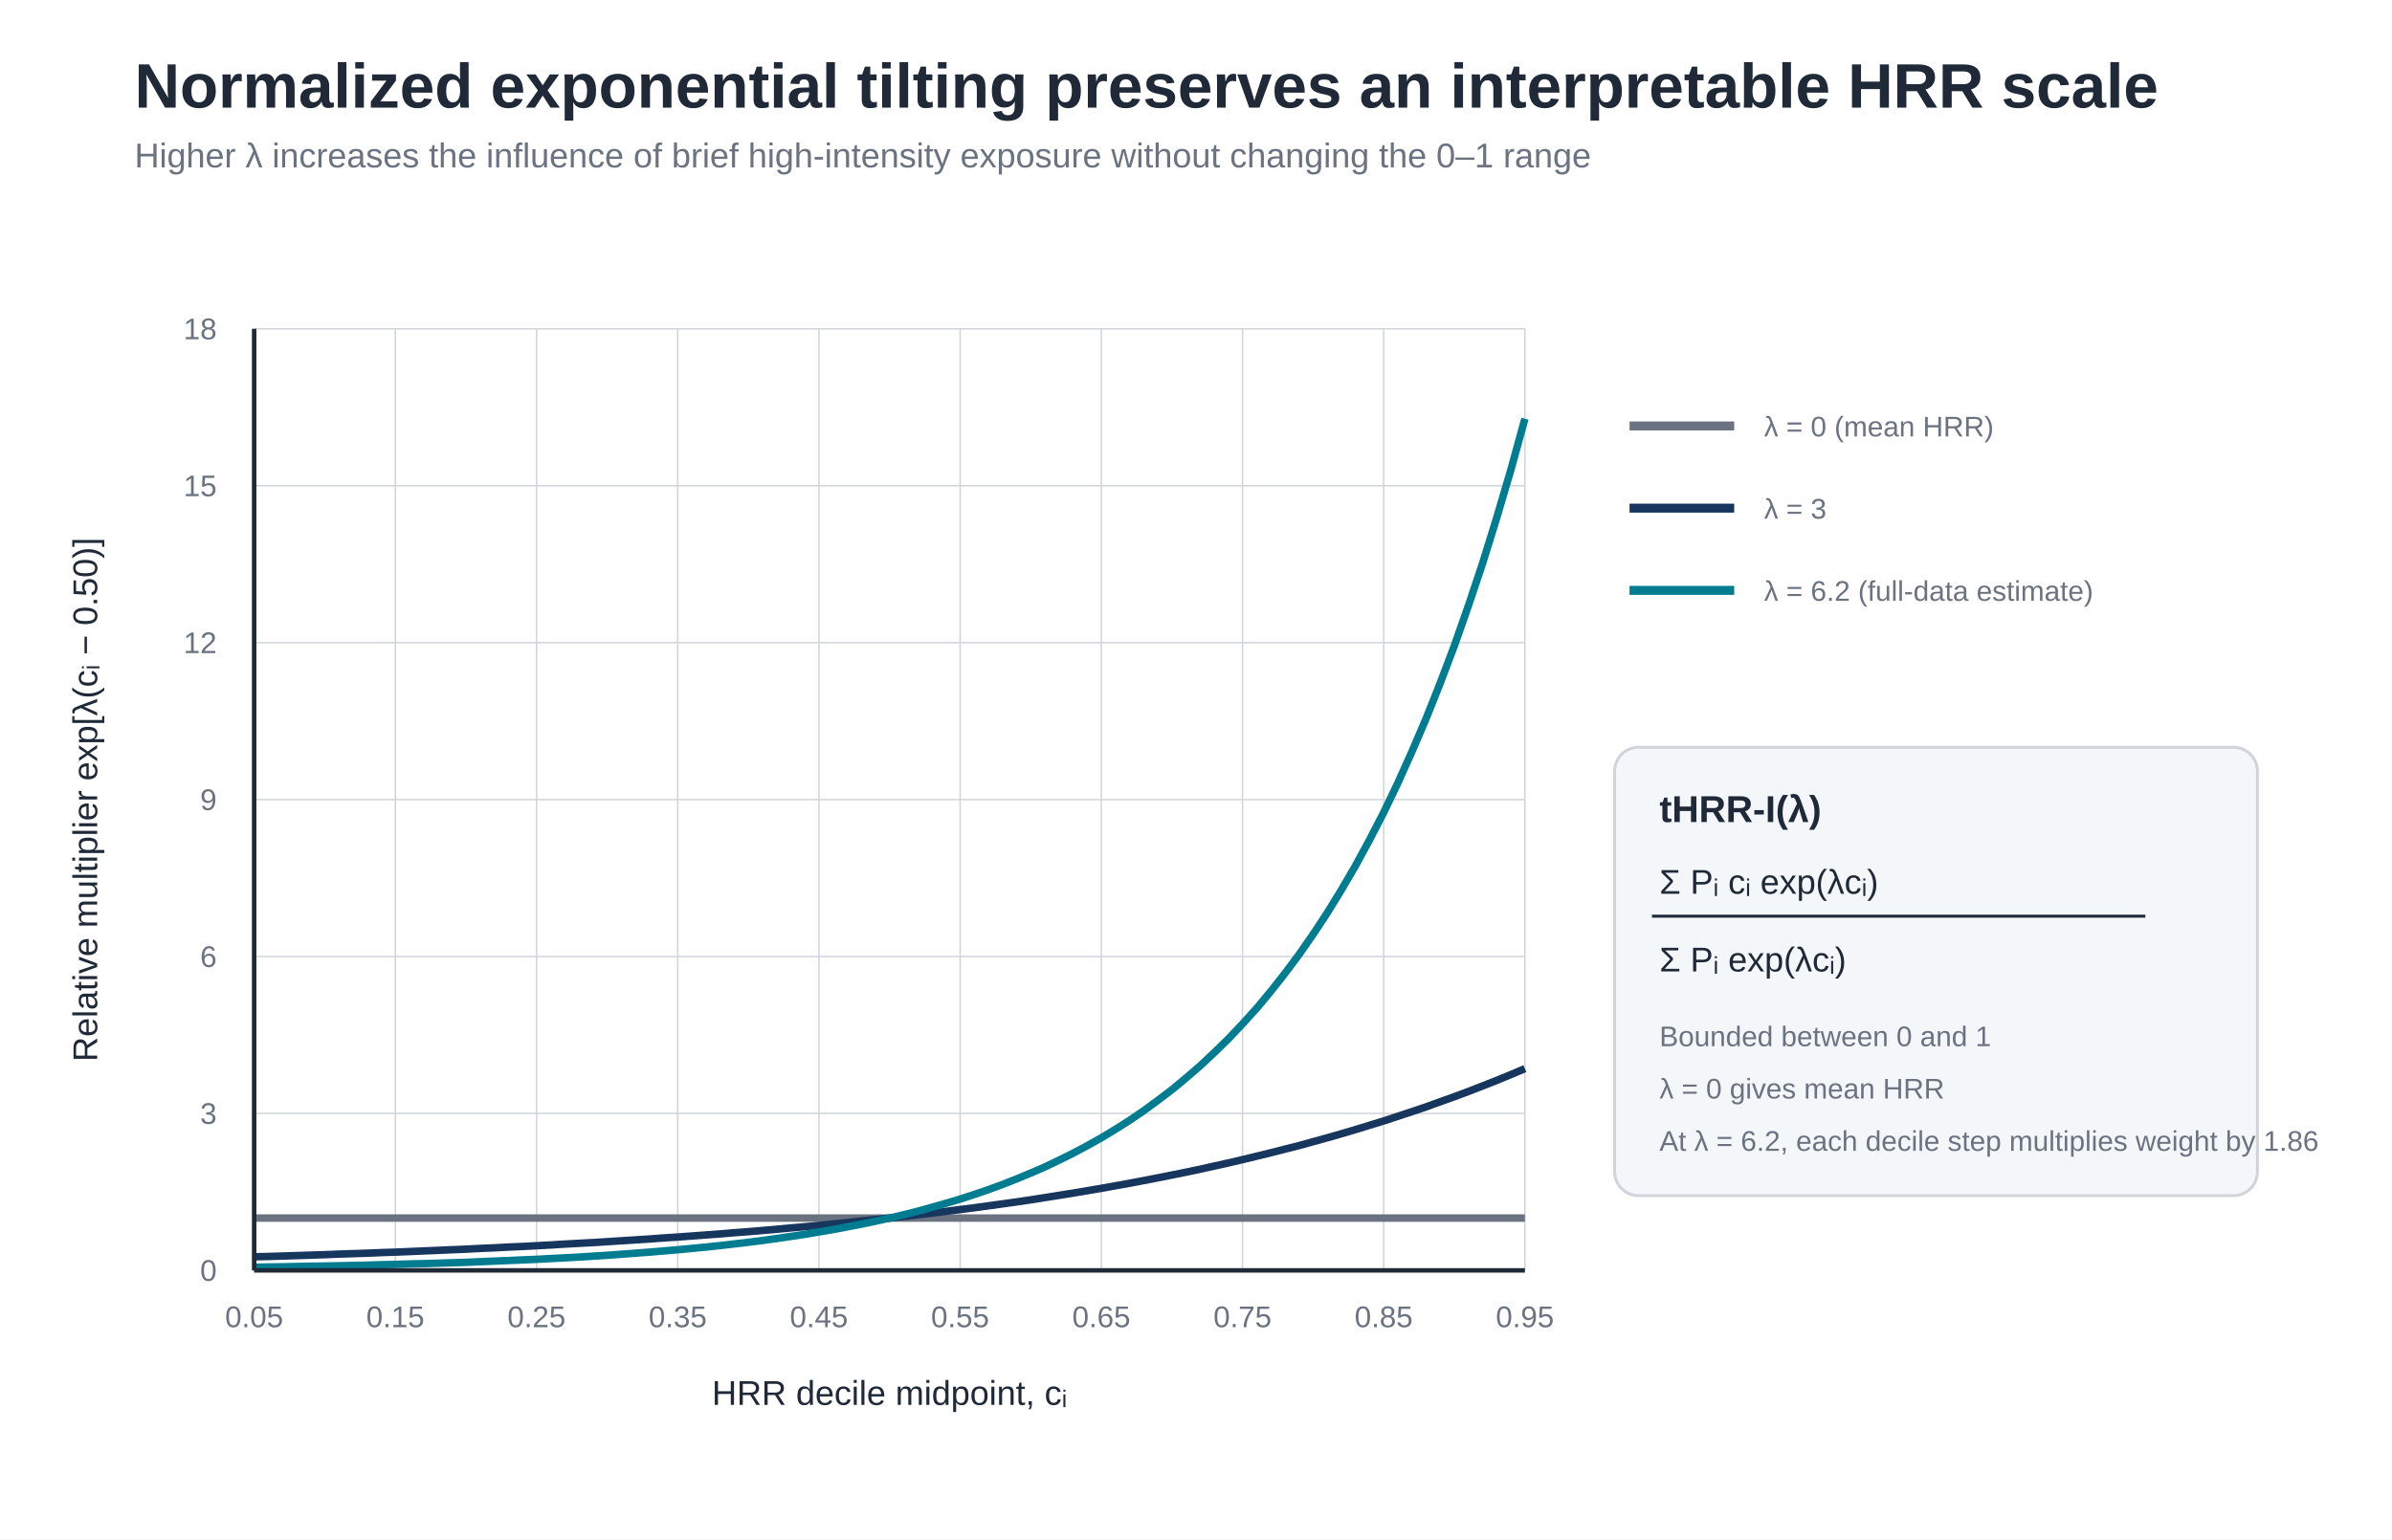
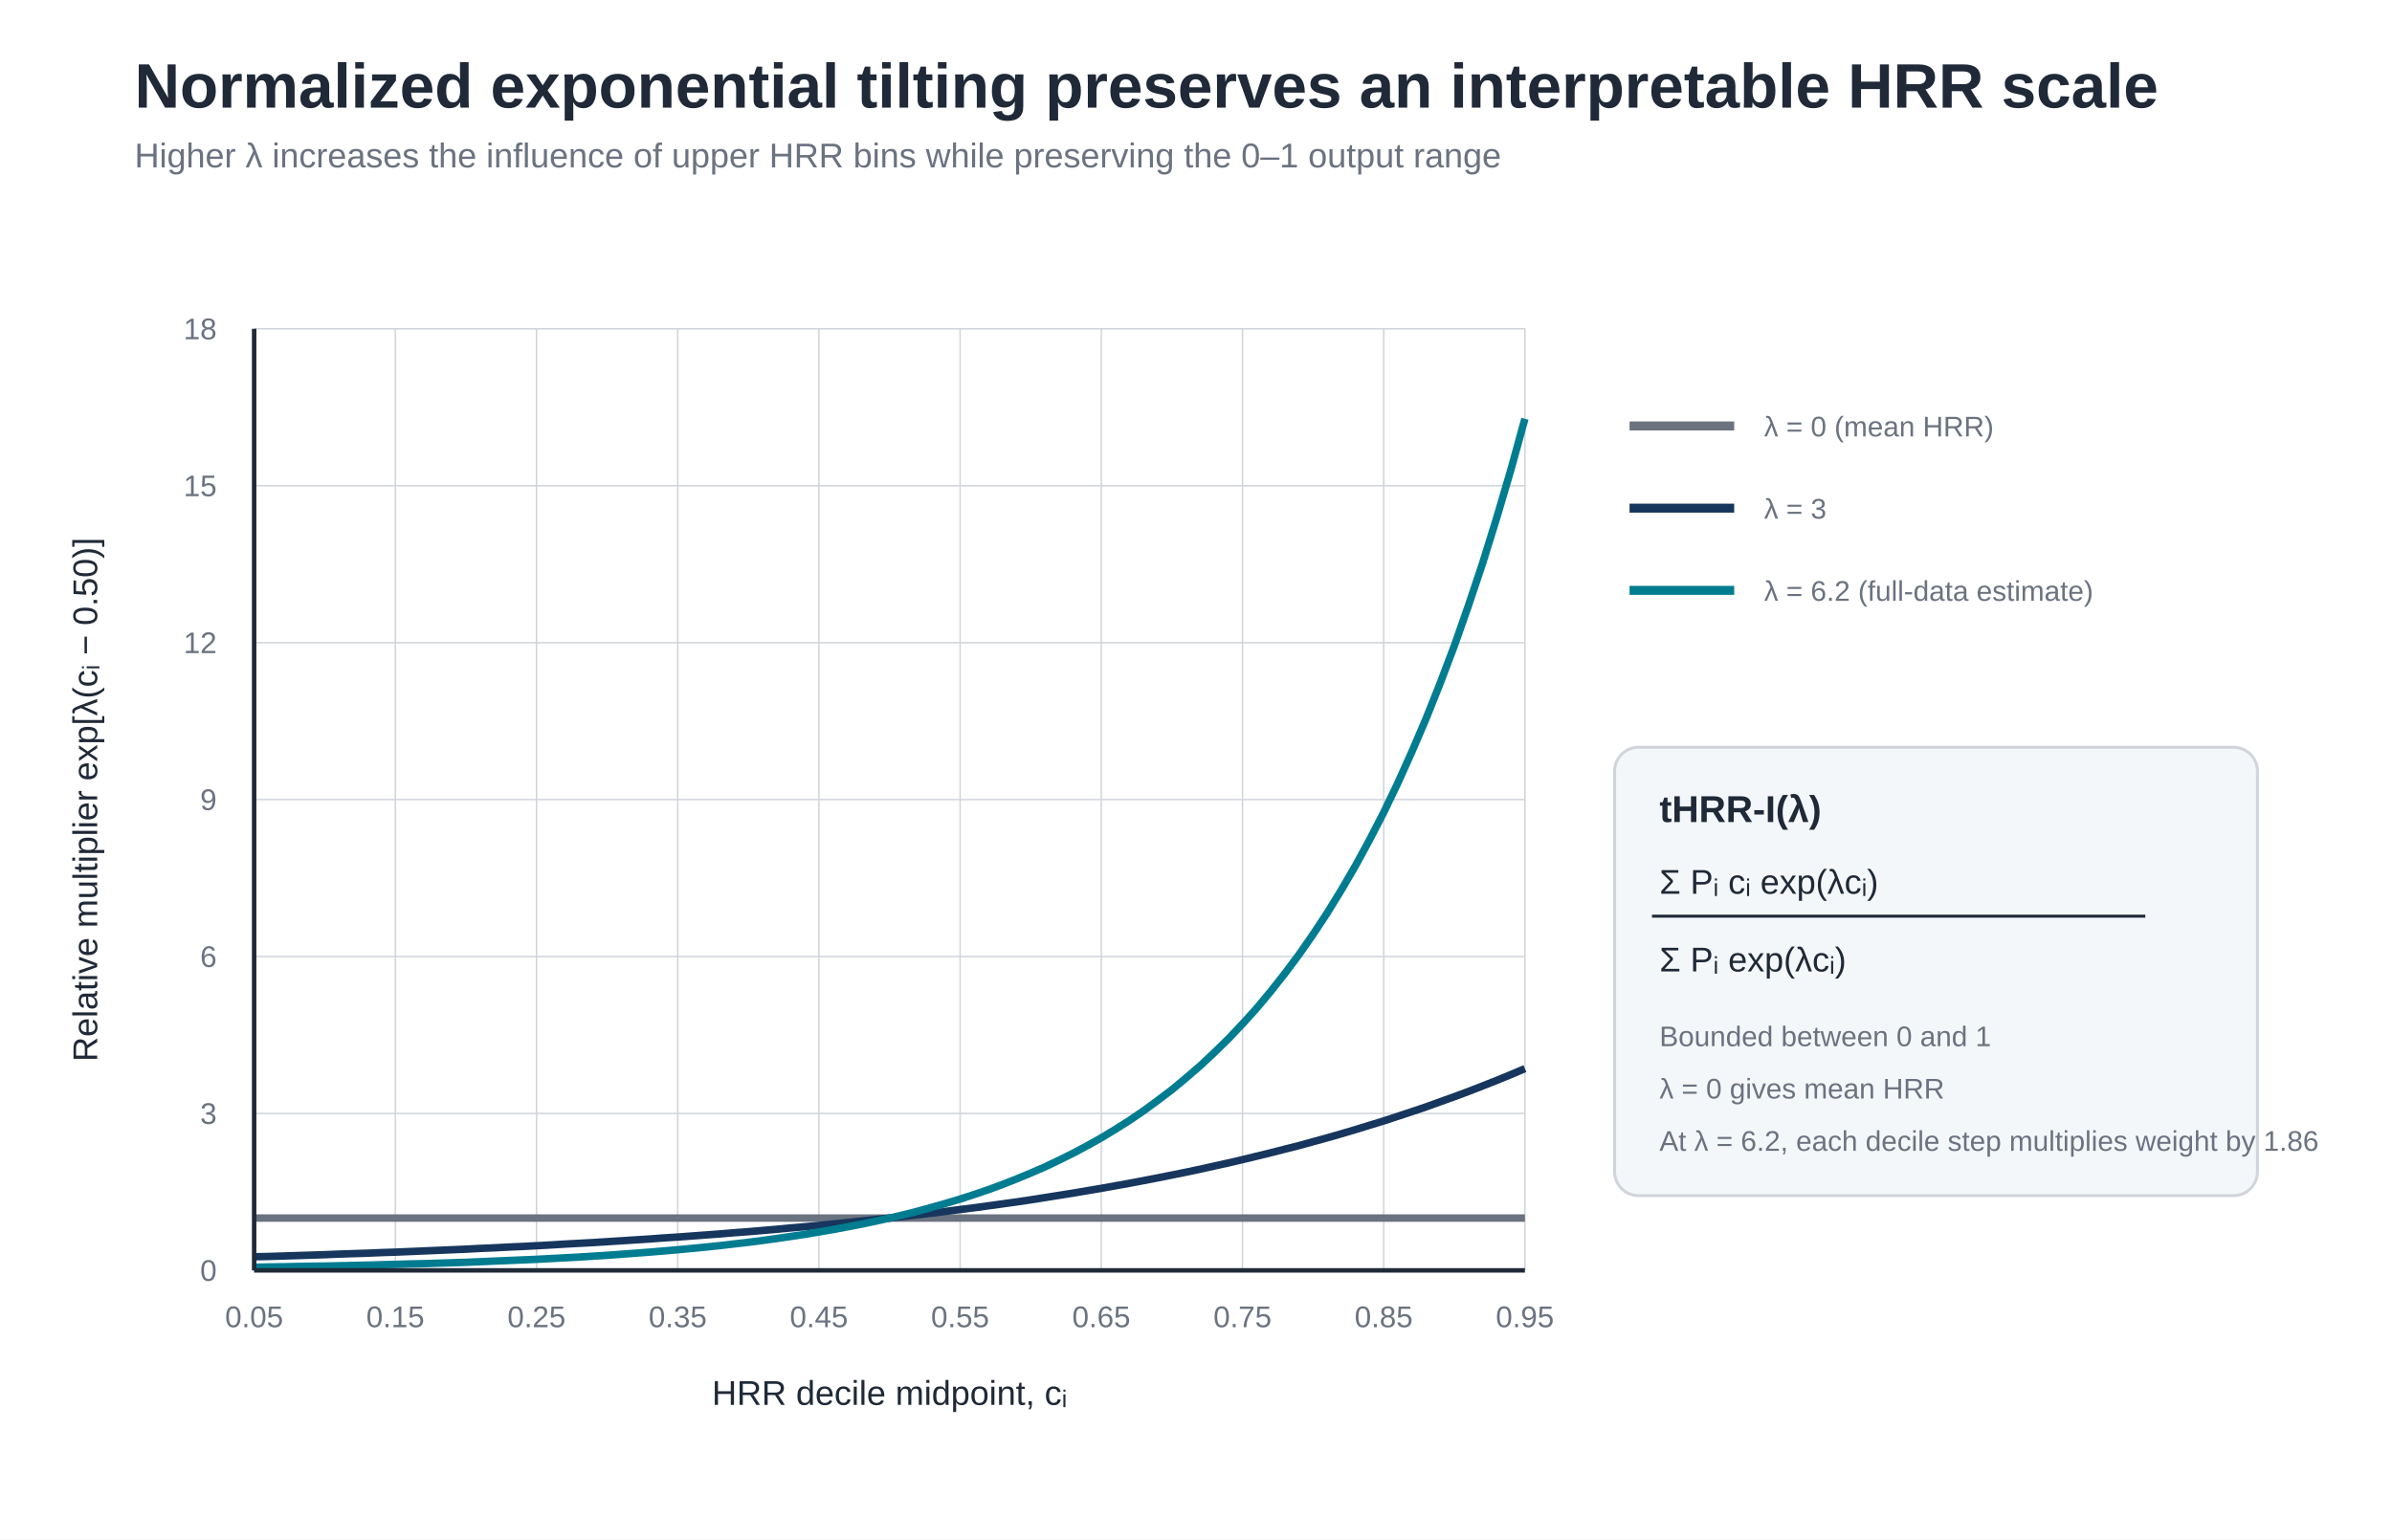
<svg xmlns="http://www.w3.org/2000/svg" width="1600" height="1030" viewBox="0 0 1600 1030">
  <rect width="100%" height="100%" fill="#FFFFFF" />
  <style>
    text { font-family: Arial, Helvetica, sans-serif; fill: #1F2937; }
    .title { font-size: 42px; font-weight: 700; }
    .subtitle { font-size: 23px; fill: #6B7280; }
    .axis { font-size: 20px; fill: #6B7280; }
    .label { font-size: 23px; }
    .small { font-size: 19px; fill: #6B7280; }
  </style>
  <text class="title" x="90" y="72">Normalized exponential tilting preserves an interpretable HRR scale</text>
-   <text class="subtitle" x="90" y="112">Higher λ increases the influence of brief high-intensity exposure without changing the 0–1 range</text>
+   <text class="subtitle" x="90" y="112">Higher λ increases the influence of upper HRR bins while preserving the 0–1 output range</text>
  <line x1="170" y1="850" x2="1020" y2="850" stroke="#D1D5DB" />
  <text class="axis" x="145" y="857" text-anchor="end">0</text>
  <line x1="170" y1="745" x2="1020" y2="745" stroke="#D1D5DB" />
  <text class="axis" x="145" y="752" text-anchor="end">3</text>
  <line x1="170" y1="640" x2="1020" y2="640" stroke="#D1D5DB" />
  <text class="axis" x="145" y="647" text-anchor="end">6</text>
  <line x1="170" y1="535" x2="1020" y2="535" stroke="#D1D5DB" />
  <text class="axis" x="145" y="542" text-anchor="end">9</text>
  <line x1="170" y1="430" x2="1020" y2="430" stroke="#D1D5DB" />
  <text class="axis" x="145" y="437" text-anchor="end">12</text>
  <line x1="170" y1="325" x2="1020" y2="325" stroke="#D1D5DB" />
  <text class="axis" x="145" y="332" text-anchor="end">15</text>
  <line x1="170" y1="220" x2="1020" y2="220" stroke="#D1D5DB" />
  <text class="axis" x="145" y="227" text-anchor="end">18</text>
  <line x1="170" y1="220" x2="170" y2="850" stroke="#D1D5DB" />
  <text class="axis" x="170" y="888" text-anchor="middle">0.05</text>
  <line x1="264.444" y1="220" x2="264.444" y2="850" stroke="#D1D5DB" />
  <text class="axis" x="264.444" y="888" text-anchor="middle">0.15</text>
  <line x1="358.889" y1="220" x2="358.889" y2="850" stroke="#D1D5DB" />
  <text class="axis" x="358.889" y="888" text-anchor="middle">0.25</text>
  <line x1="453.333" y1="220" x2="453.333" y2="850" stroke="#D1D5DB" />
  <text class="axis" x="453.333" y="888" text-anchor="middle">0.35</text>
  <line x1="547.778" y1="220" x2="547.778" y2="850" stroke="#D1D5DB" />
  <text class="axis" x="547.778" y="888" text-anchor="middle">0.45</text>
  <line x1="642.222" y1="220" x2="642.222" y2="850" stroke="#D1D5DB" />
  <text class="axis" x="642.222" y="888" text-anchor="middle">0.55</text>
  <line x1="736.667" y1="220" x2="736.667" y2="850" stroke="#D1D5DB" />
  <text class="axis" x="736.667" y="888" text-anchor="middle">0.65</text>
  <line x1="831.111" y1="220" x2="831.111" y2="850" stroke="#D1D5DB" />
  <text class="axis" x="831.111" y="888" text-anchor="middle">0.75</text>
  <line x1="925.556" y1="220" x2="925.556" y2="850" stroke="#D1D5DB" />
  <text class="axis" x="925.556" y="888" text-anchor="middle">0.85</text>
  <line x1="1020" y1="220" x2="1020" y2="850" stroke="#D1D5DB" />
  <text class="axis" x="1020" y="888" text-anchor="middle">0.95</text>
  <polyline points="170.0,815.0 179.4,815.0 188.9,815.0 198.3,815.0 207.8,815.0 217.2,815.0 226.7,815.0 236.1,815.0 245.6,815.0 255.0,815.0 264.4,815.0 273.9,815.0 283.3,815.0 292.8,815.0 302.2,815.0 311.7,815.0 321.1,815.0 330.6,815.0 340.0,815.0 349.4,815.0 358.9,815.0 368.3,815.0 377.8,815.0 387.2,815.0 396.7,815.0 406.1,815.0 415.6,815.0 425.0,815.0 434.4,815.0 443.9,815.0 453.3,815.0 462.8,815.0 472.2,815.0 481.7,815.0 491.1,815.0 500.6,815.0 510.0,815.0 519.4,815.0 528.9,815.0 538.3,815.0 547.8,815.0 557.2,815.0 566.7,815.0 576.1,815.0 585.6,815.0 595.0,815.0 604.4,815.0 613.9,815.0 623.3,815.0 632.8,815.0 642.2,815.0 651.7,815.0 661.1,815.0 670.6,815.0 680.0,815.0 689.4,815.0 698.9,815.0 708.3,815.0 717.8,815.0 727.2,815.0 736.7,815.0 746.1,815.0 755.6,815.0 765.0,815.0 774.4,815.0 783.9,815.0 793.3,815.0 802.8,815.0 812.2,815.0 821.7,815.0 831.1,815.0 840.6,815.0 850.0,815.0 859.4,815.0 868.9,815.0 878.3,815.0 887.8,815.0 897.2,815.0 906.7,815.0 916.1,815.0 925.6,815.0 935.0,815.0 944.4,815.0 953.9,815.0 963.3,815.0 972.8,815.0 982.2,815.0 991.7,815.0 1001.1,815.0 1010.6,815.0 1020.0,815.0" fill="none" stroke="#6B7280" stroke-width="5" />
  <line x1="1090" y1="285" x2="1160" y2="285" stroke="#6B7280" stroke-width="6" />
  <text x="1180" y="292" class="small">λ = 0 (mean HRR)</text>
  <polyline points="170.0,840.9 179.4,840.7 188.9,840.4 198.3,840.1 207.8,839.8 217.2,839.5 226.7,839.1 236.1,838.8 245.6,838.5 255.0,838.1 264.4,837.8 273.9,837.4 283.3,837.0 292.8,836.6 302.2,836.2 311.7,835.8 321.1,835.3 330.6,834.9 340.0,834.4 349.4,834.0 358.9,833.5 368.3,833.0 377.8,832.4 387.2,831.9 396.7,831.4 406.1,830.8 415.6,830.2 425.0,829.6 434.4,829.0 443.9,828.3 453.3,827.7 462.8,827.0 472.2,826.3 481.7,825.6 491.1,824.8 500.6,824.1 510.0,823.3 519.4,822.5 528.9,821.6 538.3,820.8 547.8,819.9 557.2,819.0 566.7,818.0 576.1,817.0 585.6,816.0 595.0,815.0 604.4,813.9 613.9,812.8 623.3,811.7 632.8,810.5 642.2,809.3 651.7,808.1 661.1,806.8 670.6,805.5 680.0,804.2 689.4,802.8 698.9,801.3 708.3,799.8 717.8,798.3 727.2,796.7 736.7,795.1 746.1,793.4 755.6,791.7 765.0,789.9 774.4,788.1 783.9,786.2 793.3,784.3 802.8,782.3 812.2,780.2 821.7,778.1 831.1,775.9 840.6,773.6 850.0,771.3 859.4,768.9 868.9,766.5 878.3,763.9 887.8,761.3 897.2,758.6 906.7,755.8 916.1,752.9 925.6,750.0 935.0,746.9 944.4,743.8 953.9,740.6 963.3,737.2 972.8,733.8 982.2,730.3 991.7,726.6 1001.1,722.9 1010.6,719.0 1020.0,715.0" fill="none" stroke="#17365D" stroke-width="5" />
  <line x1="1090" y1="340" x2="1160" y2="340" stroke="#17365D" stroke-width="6" />
  <text x="1180" y="347" class="small">λ = 3</text>
  <polyline points="170.0,847.9 179.4,847.7 188.9,847.6 198.3,847.4 207.8,847.2 217.2,847.1 226.7,846.9 236.1,846.7 245.6,846.5 255.0,846.2 264.4,846.0 273.9,845.7 283.3,845.5 292.8,845.2 302.2,844.9 311.7,844.6 321.1,844.2 330.6,843.8 340.0,843.4 349.4,843.0 358.9,842.6 368.3,842.1 377.8,841.6 387.2,841.1 396.7,840.5 406.1,839.9 415.6,839.2 425.0,838.5 434.4,837.8 443.9,837.0 453.3,836.2 462.8,835.3 472.2,834.4 481.7,833.4 491.1,832.3 500.6,831.2 510.0,830.0 519.4,828.7 528.9,827.3 538.3,825.9 547.8,824.3 557.2,822.7 566.7,820.9 576.1,819.1 585.6,817.1 595.0,815.0 604.4,812.8 613.9,810.4 623.3,807.8 632.8,805.1 642.2,802.3 651.7,799.2 661.1,796.0 670.6,792.5 680.0,788.8 689.4,784.9 698.9,780.8 708.3,776.3 717.8,771.6 727.2,766.6 736.7,761.3 746.1,755.6 755.6,749.6 765.0,743.2 774.4,736.3 783.9,729.1 793.3,721.3 802.8,713.1 812.2,704.3 821.7,695.0 831.1,685.1 840.6,674.6 850.0,663.3 859.4,651.4 868.9,638.7 878.3,625.2 887.8,610.8 897.2,595.5 906.7,579.2 916.1,561.9 925.6,543.5 935.0,523.9 944.4,503.0 953.9,480.8 963.3,457.2 972.8,432.1 982.2,405.3 991.7,376.9 1001.1,346.6 1010.6,314.4 1020.0,280.2" fill="none" stroke="#007C91" stroke-width="5" />
  <line x1="1090" y1="395" x2="1160" y2="395" stroke="#007C91" stroke-width="6" />
  <text x="1180" y="402" class="small">λ = 6.2 (full-data estimate)</text>
  <line x1="170" y1="850" x2="1020" y2="850" stroke="#1F2937" stroke-width="3" />
  <line x1="170" y1="220" x2="170" y2="850" stroke="#1F2937" stroke-width="3" />
  <text class="label" x="595" y="940" text-anchor="middle">HRR decile midpoint, cᵢ</text>
  <text class="label" x="65" y="535" text-anchor="middle" transform="rotate(-90 65 535)">Relative multiplier exp[λ(cᵢ − 0.50)]</text>
  <rect x="1080" y="500" width="430" height="300" rx="16" fill="#F4F7FA" stroke="#D1D5DB" stroke-width="2" />
  <text x="1110" y="550" font-size="25" font-weight="700">tHRR-I(λ)</text>
  <text x="1110" y="598" font-size="23">Σ Pᵢ cᵢ exp(λcᵢ)</text>
  <line x1="1105" y1="613" x2="1435" y2="613" stroke="#1F2937" stroke-width="2" />
  <text x="1110" y="650" font-size="23">Σ Pᵢ exp(λcᵢ)</text>
  <text x="1110" y="700" class="small">Bounded between 0 and 1</text>
  <text x="1110" y="735" class="small">λ = 0 gives mean HRR</text>
  <text x="1110" y="770" class="small">At λ = 6.2, each decile step multiplies weight by 1.86</text>
</svg>
